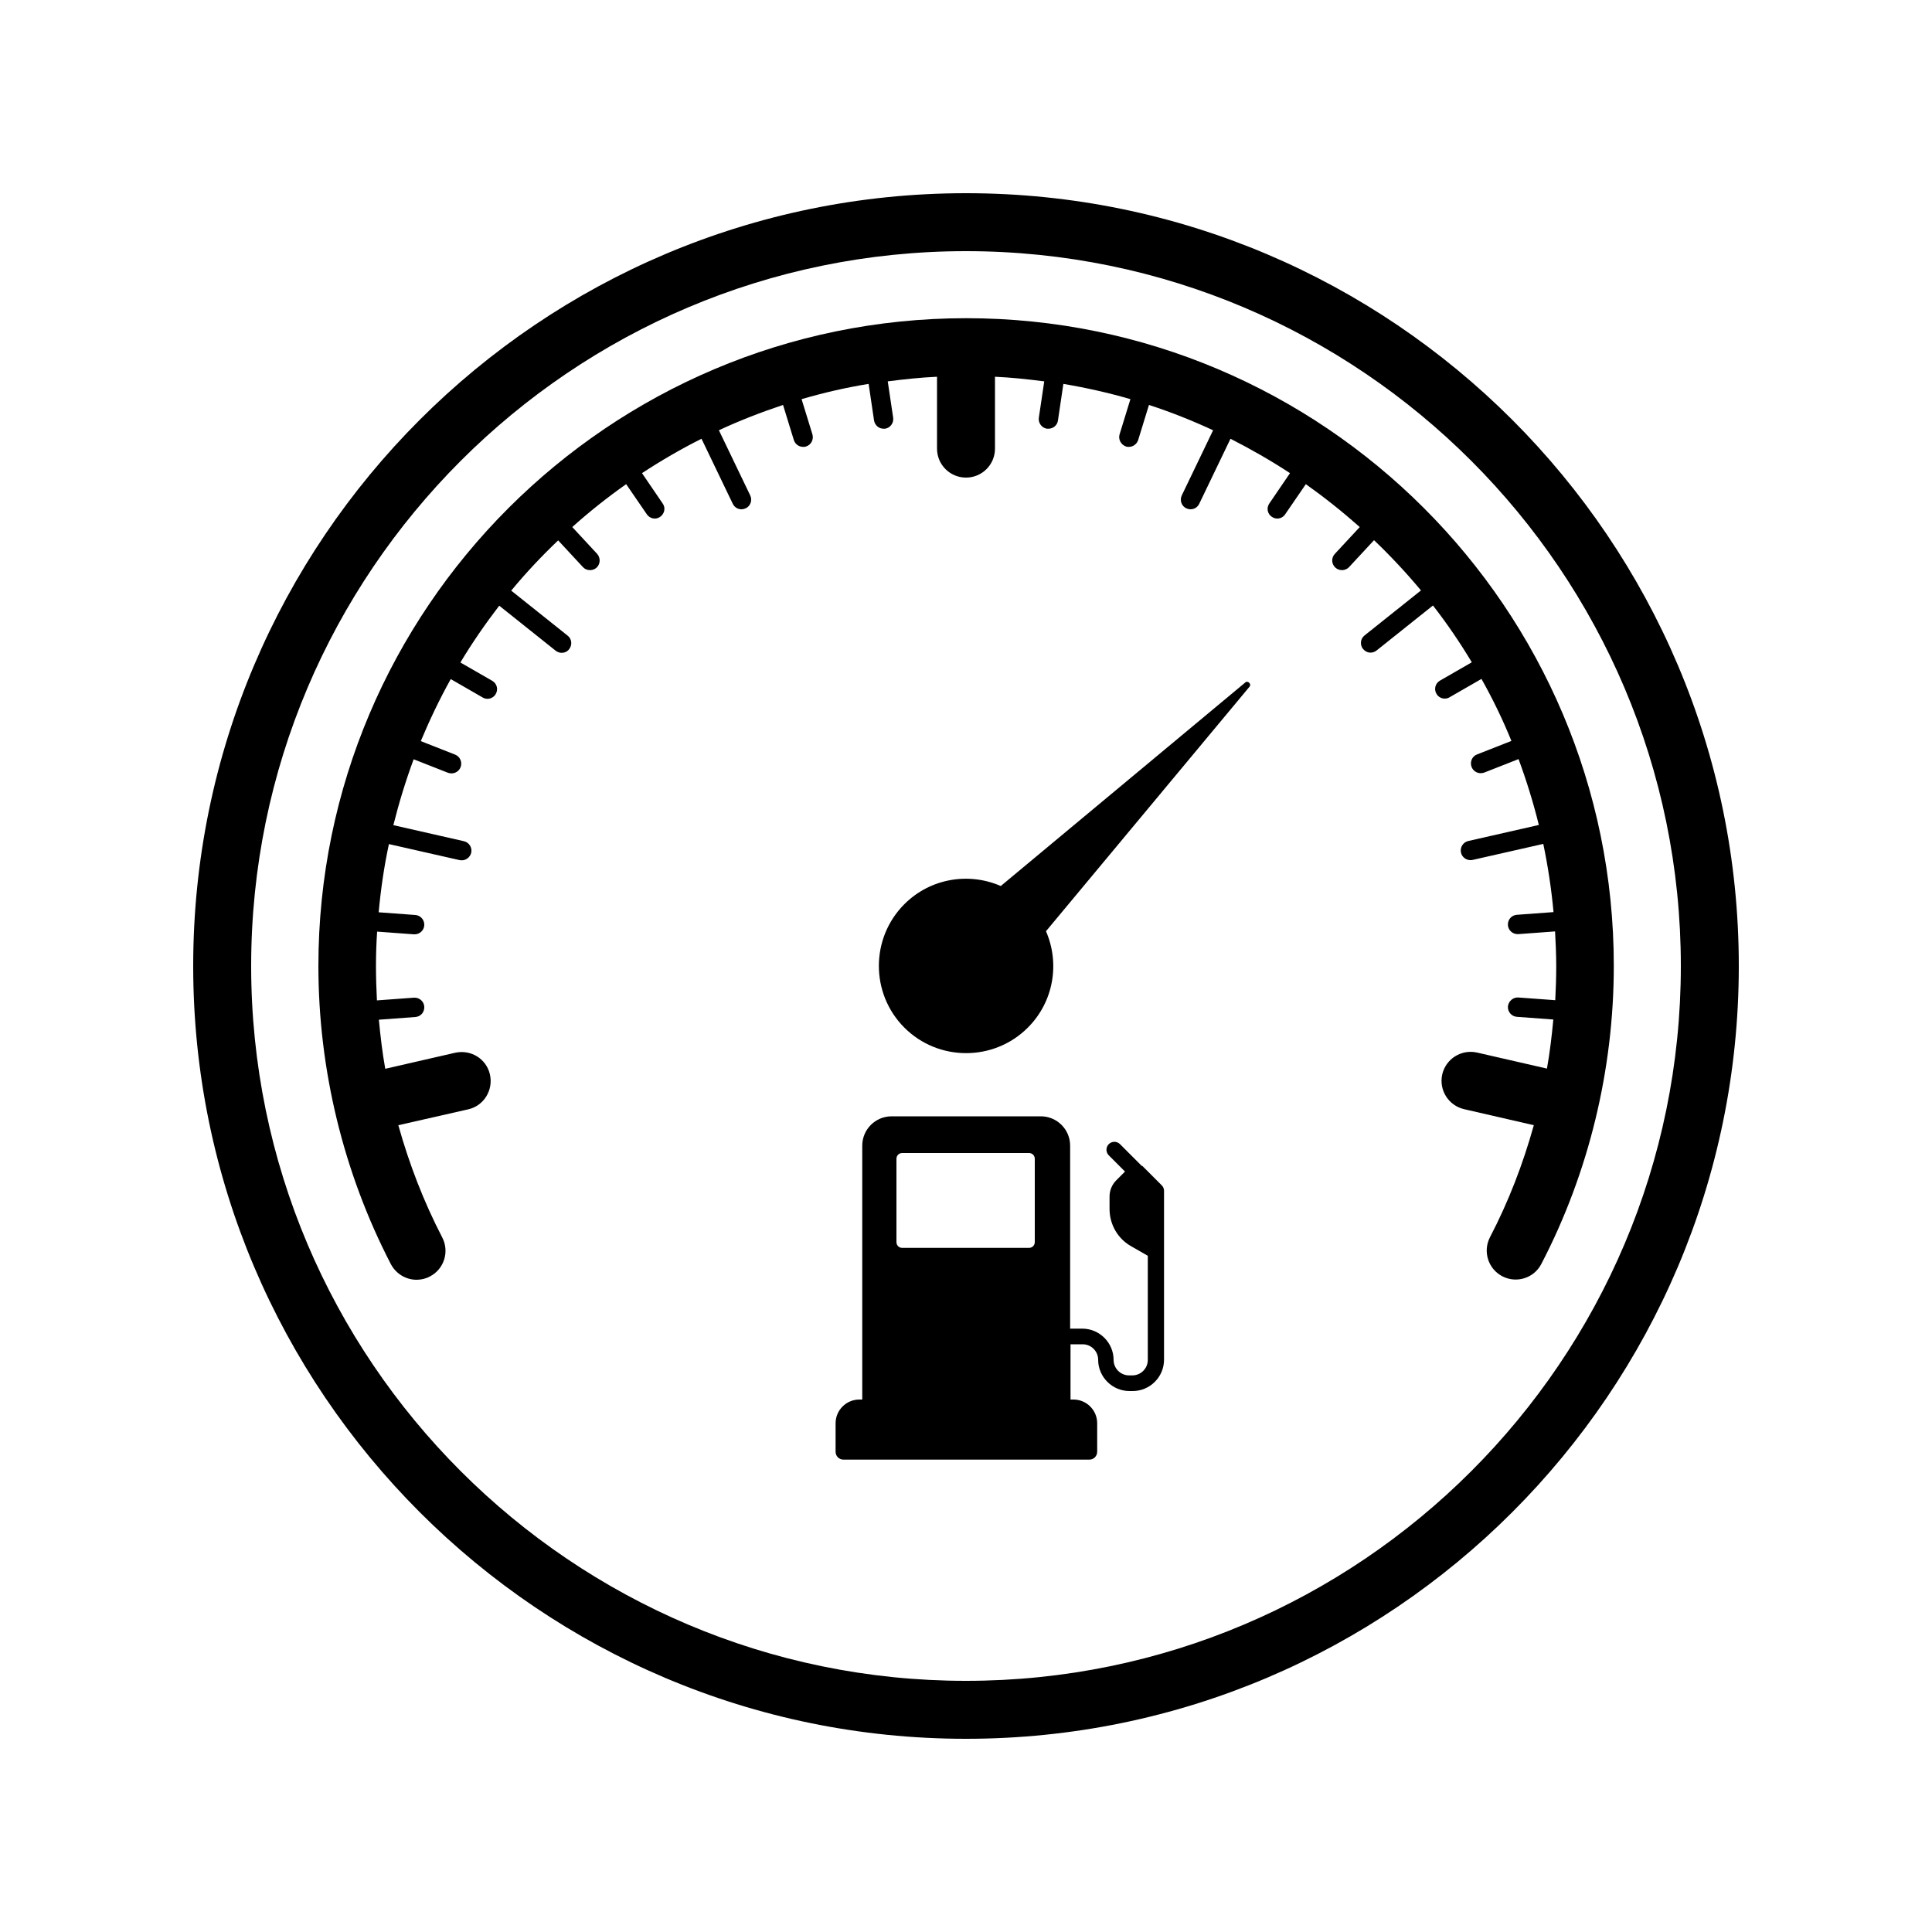
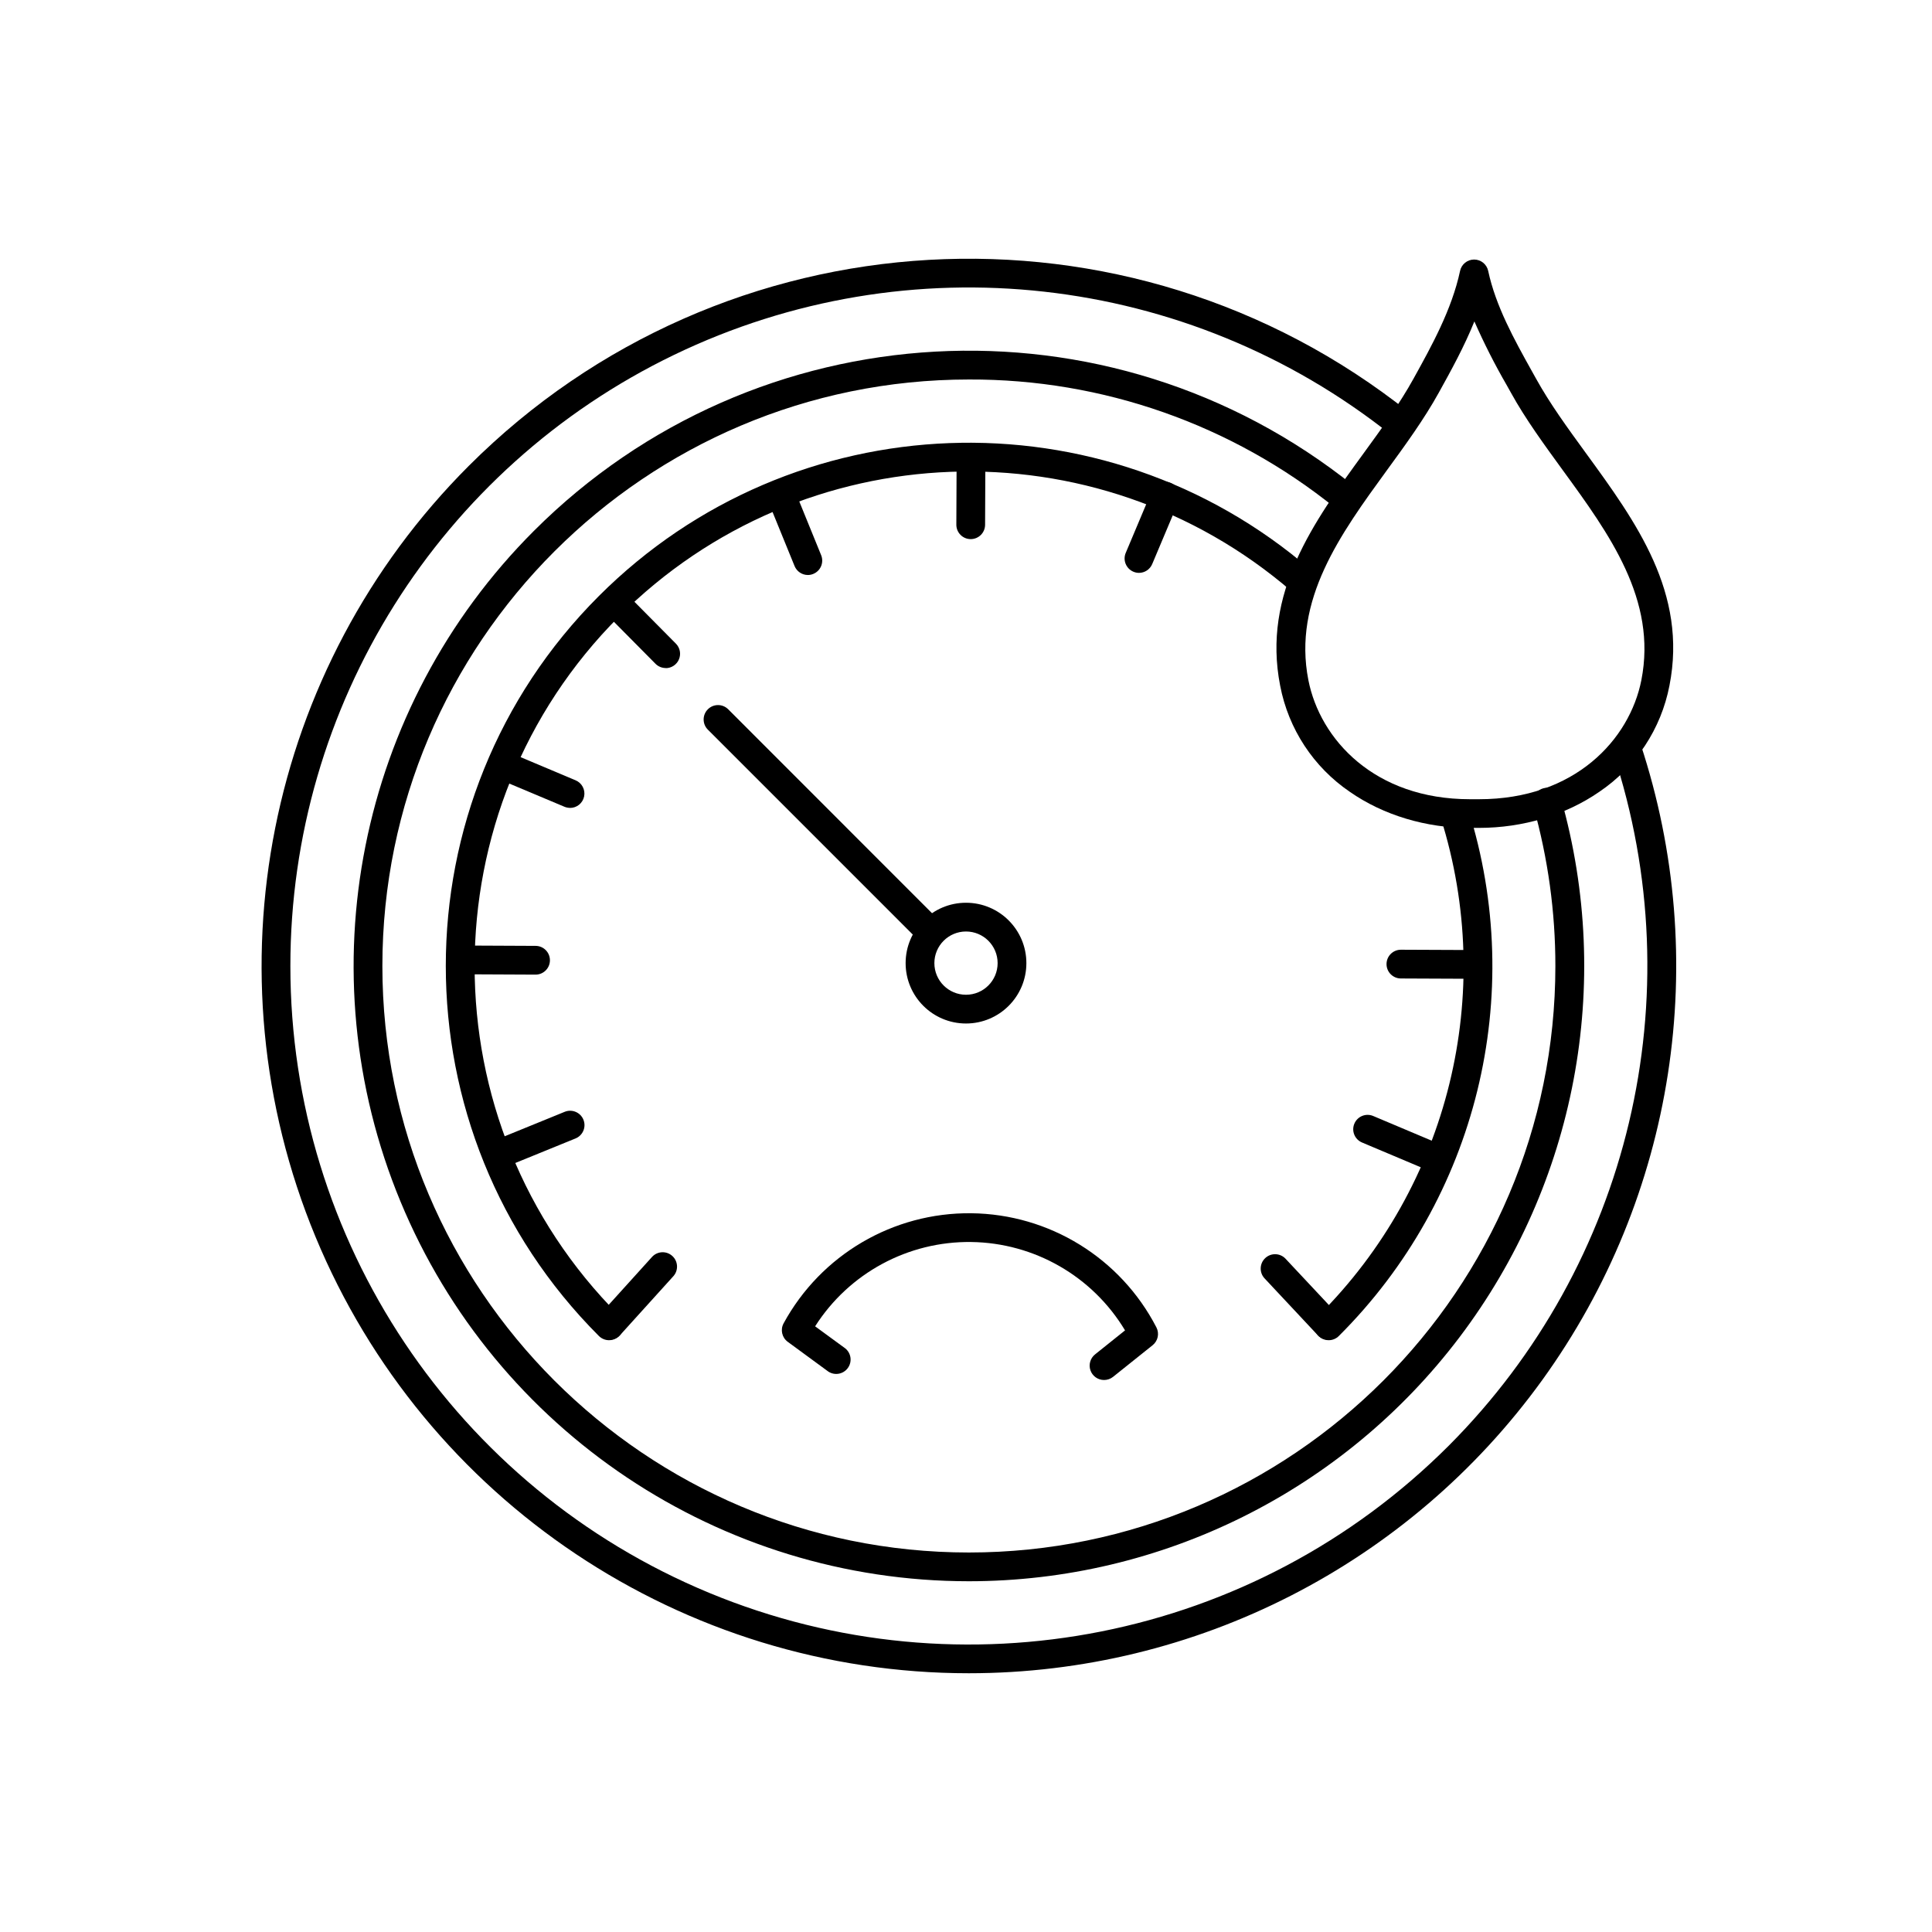
- <svg xmlns="http://www.w3.org/2000/svg" data-name="Layer 1" viewBox="0 0 100 100" x="0px" y="0px">
-   <path d="m20.62,58.24l3.61-.82c.81-.18,1.31-.99,1.13-1.8-.18-.81-.98-1.31-1.8-1.13l-3.62.83c-.15-.84-.25-1.69-.33-2.54l1.89-.14c.28-.02.48-.26.46-.54-.02-.28-.27-.48-.54-.46l-1.91.14c-.03-.59-.05-1.19-.05-1.78s.02-1.19.06-1.78l1.9.14s.03,0,.04,0c.26,0,.48-.2.5-.46.02-.28-.19-.52-.46-.54l-1.9-.14c.11-1.2.28-2.37.53-3.53l3.66.83s.08.01.11.01c.23,0,.43-.16.49-.39.06-.27-.11-.54-.38-.6l-3.65-.83c.29-1.16.64-2.3,1.05-3.41l1.78.7c.06.02.12.03.18.03.2,0,.39-.12.47-.32.1-.26-.03-.55-.28-.65l-1.78-.7c.46-1.1.97-2.17,1.55-3.21l1.65.95c.08.05.17.07.25.07.17,0,.34-.09.43-.25.14-.24.06-.54-.18-.68l-1.65-.95c.61-1.02,1.29-2,2.01-2.94l2.92,2.33c.09.07.2.11.31.11.15,0,.29-.06.39-.19.17-.22.14-.53-.08-.7l-2.92-2.33c.76-.92,1.57-1.78,2.43-2.6l1.28,1.38c.1.11.23.16.37.16.12,0,.24-.04.34-.13.2-.19.21-.5.03-.71l-1.29-1.39c.88-.79,1.81-1.53,2.79-2.22l1.07,1.56c.1.14.25.22.41.22.1,0,.2-.03.28-.09.23-.16.29-.47.13-.69l-1.07-1.57c.99-.65,2.02-1.25,3.08-1.78l1.62,3.37c.09.18.26.28.45.28.07,0,.15-.02.22-.05.25-.12.35-.42.23-.67l-1.62-3.37c1.07-.5,2.18-.93,3.32-1.31l.56,1.82c.07.21.26.35.48.35.05,0,.1,0,.15-.02.26-.08.41-.36.33-.63l-.56-1.82c1.13-.33,2.29-.6,3.47-.79l.28,1.89c.04.25.25.43.49.43.03,0,.05,0,.08,0,.27-.04.46-.3.42-.57l-.28-1.88c.84-.11,1.69-.2,2.55-.24v3.72c0,.83.67,1.5,1.5,1.5s1.5-.67,1.5-1.5v-3.72c.86.04,1.71.13,2.55.24l-.28,1.88c-.04.27.15.53.42.57.03,0,.05,0,.08,0,.24,0,.46-.18.49-.43l.28-1.89c1.18.2,2.34.46,3.47.79l-.56,1.82c-.08.26.07.54.33.63.05.02.1.02.15.02.21,0,.41-.14.48-.35l.56-1.82c1.14.37,2.24.81,3.32,1.31l-1.62,3.37c-.12.25-.02.55.23.67.07.03.14.05.22.05.19,0,.36-.1.45-.28l1.62-3.37c1.06.54,2.09,1.13,3.08,1.78l-1.07,1.57c-.16.23-.1.54.13.69.09.06.18.09.28.09.16,0,.32-.08.41-.22l1.07-1.56c.97.69,1.9,1.43,2.79,2.22l-1.29,1.39c-.19.2-.18.52.03.71.1.09.22.13.34.13.13,0,.27-.05.37-.16l1.29-1.39c.86.82,1.67,1.69,2.43,2.6l-2.92,2.33c-.22.17-.25.49-.08.7.1.12.24.19.39.19.11,0,.22-.04.31-.11l2.92-2.33c.73.94,1.4,1.92,2.01,2.94l-1.65.95c-.24.14-.32.44-.18.68.09.16.26.25.43.25.08,0,.17-.02.25-.07l1.65-.95c.58,1.03,1.1,2.1,1.55,3.21l-1.78.7c-.26.1-.38.39-.28.65.08.2.27.32.47.32.06,0,.12-.01.18-.03l1.78-.7c.41,1.11.76,2.24,1.05,3.41l-3.65.83c-.27.06-.44.33-.38.6.05.23.26.39.49.39.04,0,.07,0,.11-.01l3.66-.83c.24,1.15.42,2.33.53,3.53l-1.9.14c-.28.02-.48.26-.46.54.02.26.24.46.5.46.01,0,.03,0,.04,0l1.9-.14c.03.59.06,1.18.06,1.78s-.02,1.19-.05,1.78l-1.91-.14c-.27-.02-.51.19-.54.46-.02.28.19.52.46.54l1.89.14c-.08.85-.18,1.7-.33,2.54l-3.62-.83c-.81-.18-1.61.32-1.8,1.13-.18.81.32,1.61,1.13,1.8l3.61.83c-.56,2.01-1.31,3.96-2.27,5.8-.38.74-.09,1.64.64,2.02.73.38,1.64.1,2.02-.64,2.46-4.73,3.75-10.07,3.75-15.43,0-18.49-15.04-33.52-33.52-33.52S16.48,31.51,16.48,50c0,5.36,1.3,10.7,3.75,15.43.27.51.79.81,1.33.81.23,0,.47-.05.69-.17.74-.38,1.02-1.29.64-2.02-.96-1.85-1.71-3.8-2.27-5.8Z" />
-   <path d="m50,90c22.06,0,40-17.94,40-40S72.06,10,50,10,10,27.94,10,50s17.94,40,40,40Zm0-77c20.4,0,37,16.6,37,37s-16.6,37-37,37S13,70.4,13,50,29.6,13,50,13Z" />
-   <path d="m64.45,35.33l-12.65,10.53c-1.65-.72-3.64-.41-4.99.94-1.76,1.76-1.76,4.63,0,6.39,1.76,1.76,4.63,1.76,6.39,0,1.35-1.35,1.66-3.34.94-4.99,3.93-4.72,10.53-12.65,10.53-12.65.13-.14-.09-.35-.22-.22Z" />
-   <path d="m59.09,60.35h0s0-.01,0-.01l-1.12-1.12c-.16-.16-.42-.16-.58,0-.16.16-.16.42,0,.58l.84.84-.45.45c-.22.22-.35.52-.35.84v.65c0,.79.42,1.53,1.11,1.92l.87.5v5.39c0,.44-.36.8-.8.8h-.17c-.44,0-.8-.36-.8-.8,0-.89-.73-1.62-1.62-1.62h-.63v-9.47c0-.84-.68-1.52-1.52-1.52h-7.72c-.84,0-1.52.68-1.52,1.52v13.14h-.15c-.68,0-1.23.55-1.23,1.23v1.47c0,.23.18.41.41.41h12.72c.23,0,.41-.18.41-.41v-1.47c0-.68-.55-1.23-1.23-1.23h-.15v-2.86h.63c.44,0,.8.36.8.8,0,.89.73,1.62,1.62,1.62h.17c.89,0,1.62-.73,1.62-1.62v-8.74c0-.11-.04-.21-.12-.29l-1-1Zm-5.53,3.94c0,.17-.13.3-.3.3h-6.56c-.17,0-.3-.13-.3-.3v-4.31c0-.17.13-.3.3-.3h6.56c.17,0,.3.13.3.3v4.31Z" />
+ <svg xmlns="http://www.w3.org/2000/svg" viewBox="0 0 672 672" x="0px" y="0px">
+   <g transform="translate(80, 80)">
+     <path d="M431.28,208c-15.27,0-30.09-4.46-41.74-12.56a57.76,57.76,0,0,1-24.26-36.91c-6.34-32.25,11.64-57,29-80.84,6.48-8.9,12.6-17.31,17.39-26,6.24-11.27,13.31-24,16.18-37.46a5,5,0,0,1,9.78,0c2.61,12.21,9,23.76,15.23,34.93l1.41,2.53c4.8,8.68,10.92,17.09,17.41,26,17.38,23.86,35.35,48.53,29,80.77a57.76,57.76,0,0,1-24.38,36.94c-11.71,8.1-26.57,12.56-41.85,12.56l-3.17,0ZM432.83,31.8c-3.58,8.88-8.16,17.16-12.38,24.78-5.1,9.22-11.68,18.27-18.06,27-16.12,22.15-32.8,45.06-27.3,73,4.06,20.61,23,41.4,56.17,41.41l3.19,0c33.38,0,52.4-20.81,56.46-41.43,5.5-27.95-11.17-50.83-27.29-72.95-6.37-8.76-13-17.81-18.07-27l-1.4-2.51A226.87,226.87,0,0,1,432.83,31.8Z" />
+     <path d="M257,502A246,246,0,0,1,83.05,82.05,246,246,0,0,1,410.16,63.49a5,5,0,1,1-6.23,7.82A236,236,0,0,0,21,256,236,236,0,0,0,423.88,422.88a236.35,236.35,0,0,0,57.23-241,5,5,0,1,1,9.5-3.14A246.07,246.07,0,0,1,257,502Z" />
+     <path d="M257,470A214,214,0,0,1,105.68,104.68,214,214,0,0,1,390.86,89a5,5,0,0,1-6.26,7.8A201.79,201.79,0,0,0,257,52C144.51,52,53,143.51,53,256s91.51,204,204,204,204-91.51,204-204a204.51,204.51,0,0,0-7.63-55.47,5,5,0,1,1,9.62-2.71A214.06,214.06,0,0,1,257,470Z" />
+     <path d="M256,276a21,21,0,1,1,21-21A21,21,0,0,1,256,276Zm0-32a11,11,0,1,0,11,11A11,11,0,0,0,256,244Z" />
+     <path d="M243.5,249a5,5,0,0,1-3.54-1.46l-73.75-73.75a5,5,0,0,1,7.08-7.08L247,240.46A5,5,0,0,1,243.5,249Z" />
+     <path d="M201,120a5,5,0,0,1-4.63-3.12l-8.88-21.78a5,5,0,1,1,9.26-3.78l8.87,21.79a5,5,0,0,1-2.74,6.51A4.86,4.86,0,0,1,201,120Z" />
+     <path d="M94.48,326.06a5,5,0,0,1-1.89-9.63l23.82-9.71a5,5,0,1,1,3.78,9.26l-23.83,9.71A5,5,0,0,1,94.48,326.06Z" />
+     <path d="M118.27,201a5.17,5.17,0,0,1-1.94-.39L94.66,191.5a5,5,0,0,1,3.87-9.22l21.68,9.13a5,5,0,0,1-1.94,9.61Z" />
+     <path d="M419.4,327.78a5.09,5.09,0,0,1-1.94-.39l-23.71-10a5,5,0,1,1,3.88-9.22l23.71,10a5,5,0,0,1-1.94,9.61Z" />
+     <path d="M316.16,119.26a4.91,4.91,0,0,1-1.93-.4,5,5,0,0,1-2.67-6.55l9.12-21.67a5,5,0,0,1,9.22,3.88l-9.13,21.67A5,5,0,0,1,316.16,119.26Z" />
+     <path d="M151.55,152.36a5,5,0,0,1-3.55-1.48l-16.56-16.71a5,5,0,0,1,7.11-7l16.55,16.71a5,5,0,0,1-3.55,8.52Z" />
+     <path d="M382,386a5,5,0,0,1-3.65-1.58l-18.58-19.85a5,5,0,0,1,7.3-6.83l18.58,19.84A5,5,0,0,1,382,386Z" />
+     <path d="M132,386a5,5,0,0,1-3.71-8.35l18.58-20.54a5,5,0,0,1,7.41,6.71l-18.57,20.53A5,5,0,0,1,132,386Z" />
+     <path d="M106.28,259h0l-23.52-.11a5,5,0,0,1,0-10h0l23.52.11a5,5,0,0,1,0,10Z" />
+     <path d="M433,260.45h0l-25.73-.11a5,5,0,0,1,0-10h0l25.72.11a5,5,0,0,1,0,10Z" />
+     <path d="M257.64,107.52h0a5,5,0,0,1-5-5l.1-23.52a5,5,0,0,1,5-5h0a5,5,0,0,1,5,5l-.1,23.52A5,5,0,0,1,257.64,107.52Z" />
+     <path d="M382.16,386.16a5,5,0,0,1-3.54-8.54,171.62,171.62,0,0,0,42.53-173.1,5,5,0,0,1,9.55-3,181.61,181.61,0,0,1-45,183.16A5,5,0,0,1,382.16,386.16Z" />
+     <path d="M131.84,386.16a5,5,0,0,1-3.53-1.47c-71-71-71-186.42,0-257.38a182,182,0,0,1,247.54-9.16,5,5,0,0,1-6.54,7.57,172,172,0,0,0-233.93,8.66c-67.06,67.06-67.06,176.18,0,243.24a5,5,0,0,1-3.54,8.54Z" />
+     <path d="M304,400a5,5,0,0,1-3.12-8.9l10.44-8.36a63.39,63.39,0,0,0-107.8-1.41L214,389a5,5,0,0,1-5.9,8.06L194,386.72a5,5,0,0,1-1.44-6.43,73.4,73.4,0,0,1,129.67,1.41,5,5,0,0,1-1.32,6.2l-13.75,11A5,5,0,0,1,304,400Z" />
+   </g>
</svg>
